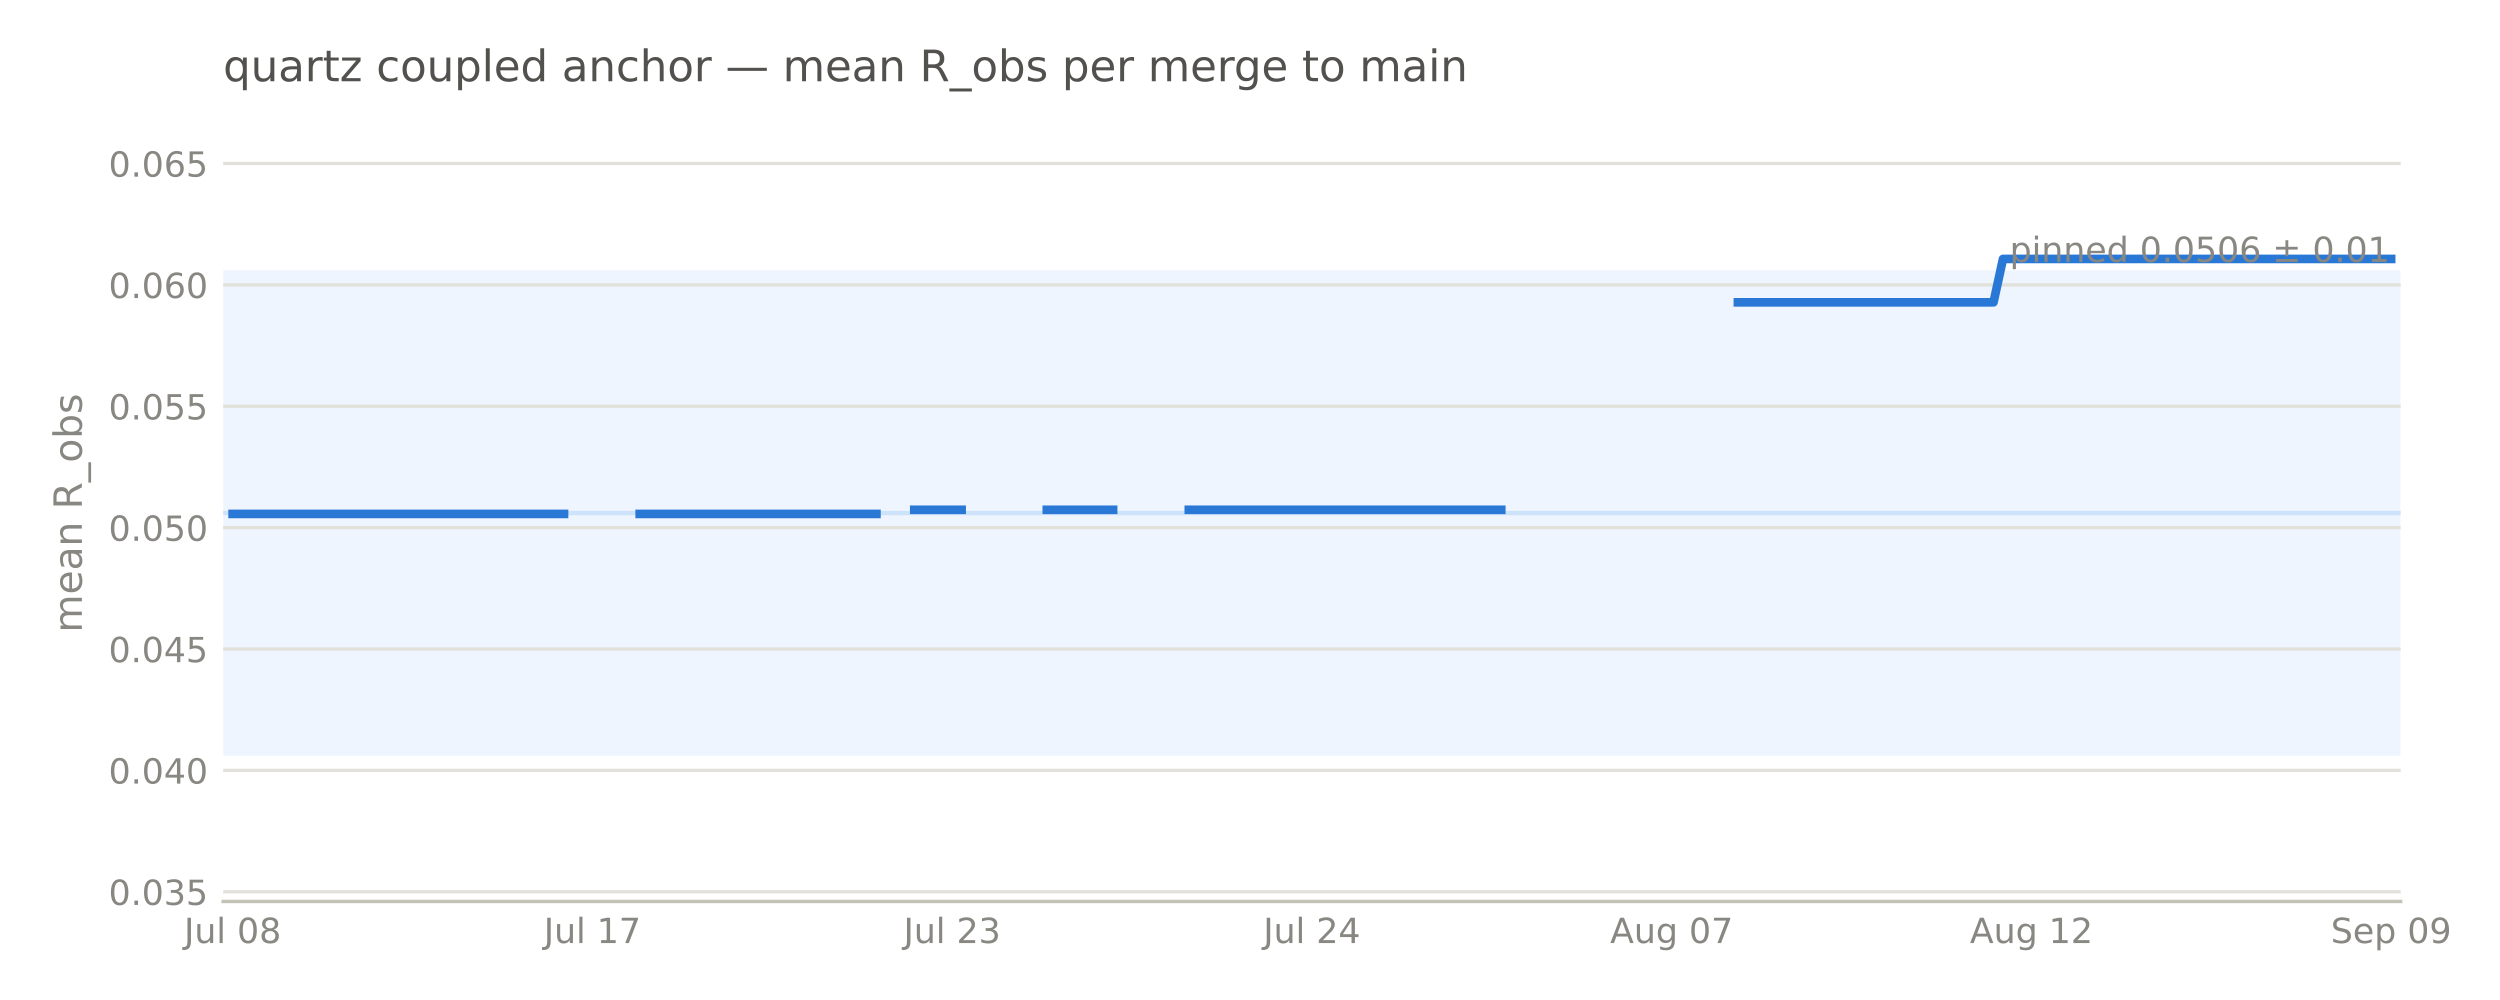
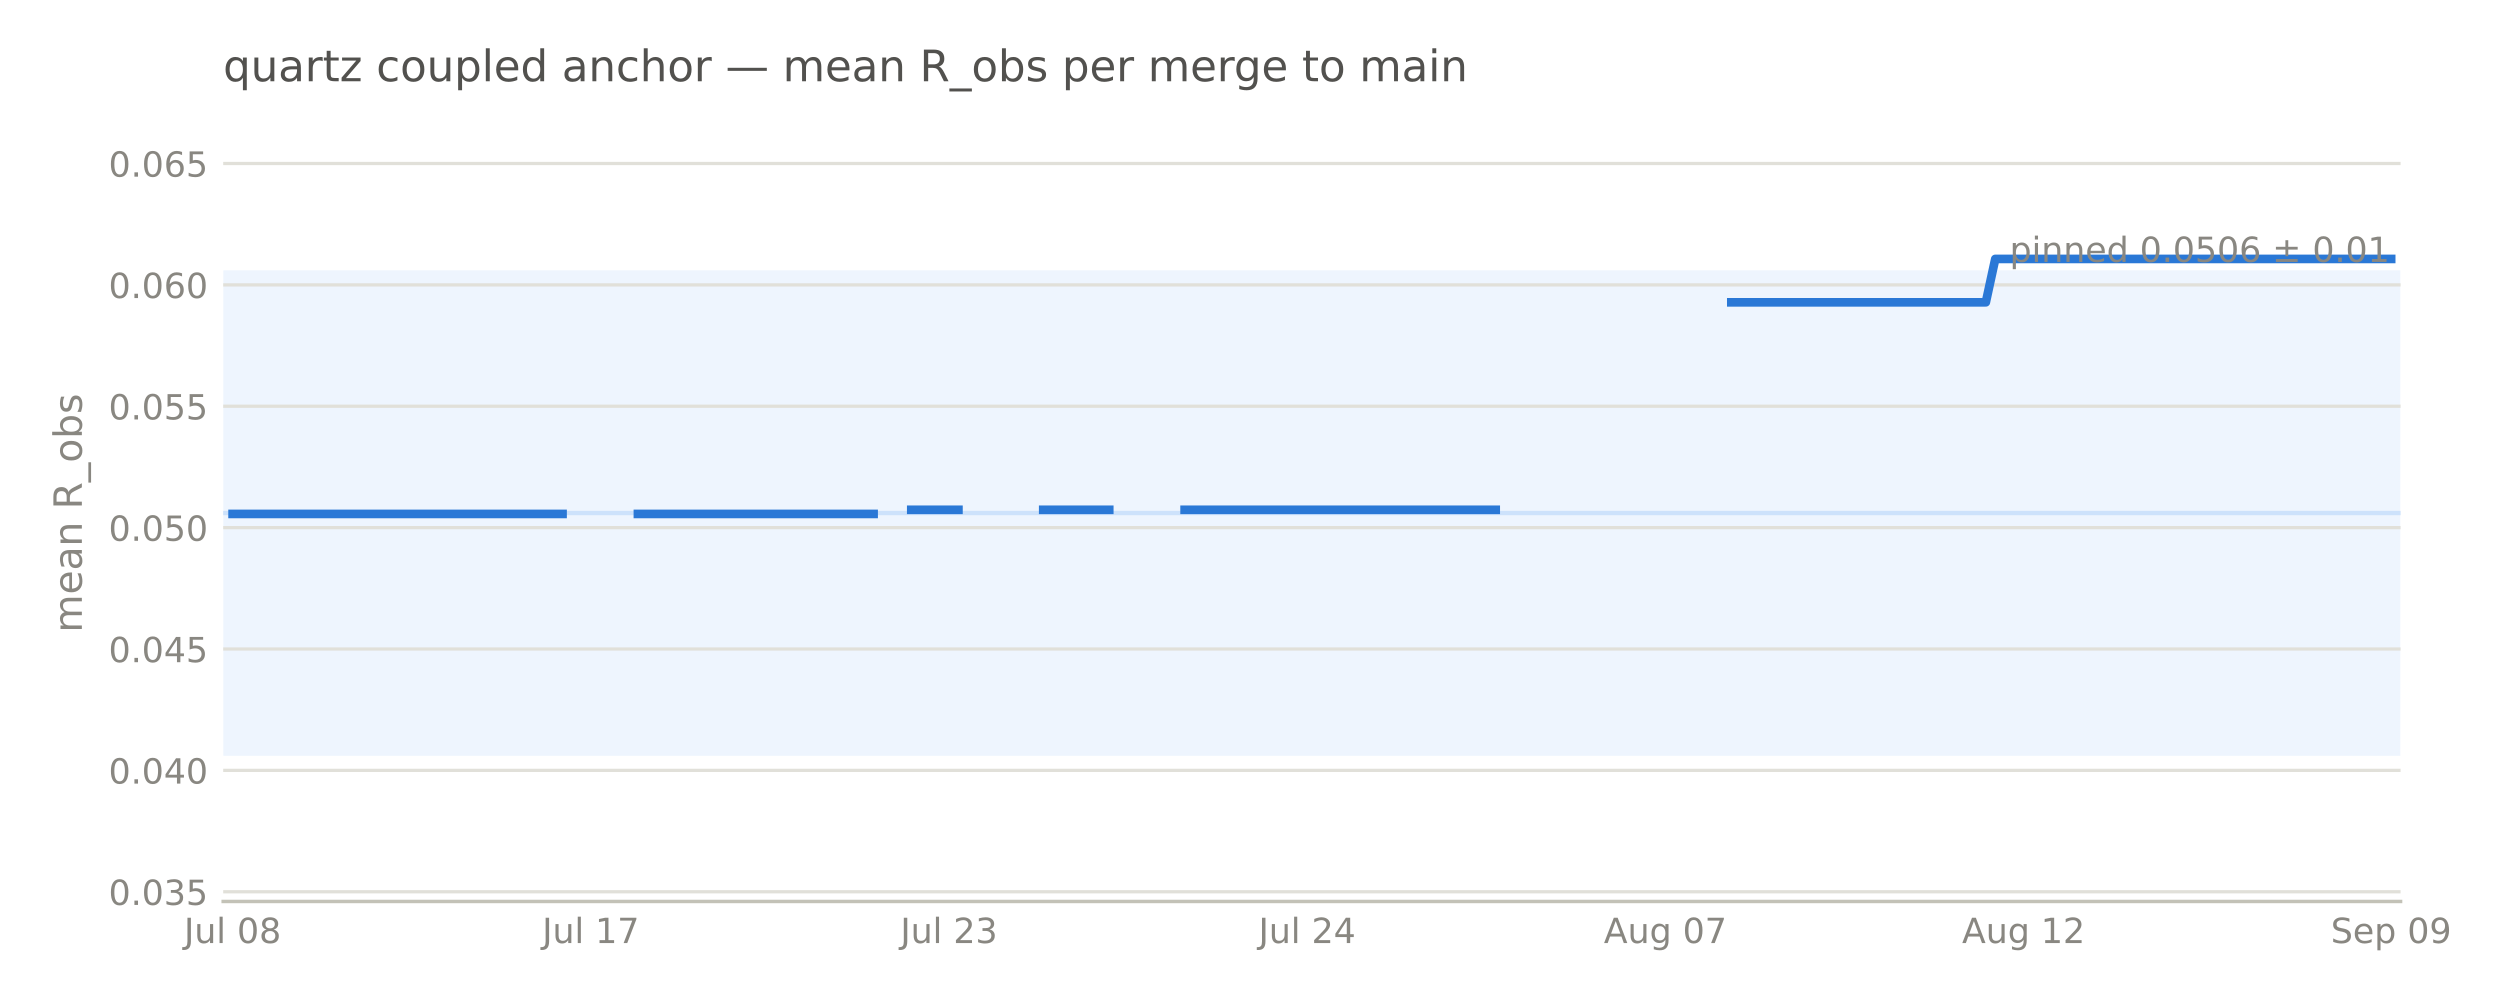
<svg xmlns="http://www.w3.org/2000/svg" width="576pt" height="230.4pt" viewBox="0 0 576 230.4" version="1.1">
  <defs>
    <style type="text/css">*{stroke-linejoin: round; stroke-linecap: butt}</style>
  </defs>
  <g id="figure_1">
    <g id="patch_1">
      <path d="M 0 230.4  L 576 230.4  L 576 0  L 0 0  L 0 230.4  z " style="fill: none; opacity: 0" />
    </g>
    <g id="axes_1">
      <g id="patch_2">
-         <path d="M 51.422 207.698  L 553.101 207.698  L 553.101 28.72  L 51.422 28.72  L 51.422 207.698  z " style="fill: none" />
+         <path d="M 51.422 207.698  L 553.092 207.698  L 553.092 28.72  L 51.422 28.72  L 51.422 207.698  z " style="fill: none" />
      </g>
      <g id="patch_3">
-         <path d="M 51.422 174.14  L 553.101 174.14  L 553.101 62.278  L 51.422 62.278  z " clip-path="url(#p88d96836c6)" style="fill: #cde2fb; opacity: 0.35" />
+         <path d="M 51.422 174.14  L 553.092 174.14  L 553.092 62.278  L 51.422 62.278  z " clip-path="url(#p44c195c7b9)" style="fill: #cde2fb; opacity: 0.35" />
      </g>
      <g id="matplotlib.axis_1">
        <g id="xtick_1">
          <g id="line2d_1" />
          <g id="text_1">
-             <text style="font-size: 8px; font-family: 'DejaVu Sans', 'Bitstream Vera Sans', 'Computer Modern Sans Serif', 'Lucida Grande', 'Verdana', 'Geneva', 'Lucid', 'Arial', 'Helvetica', 'Avant Garde', sans-serif; text-anchor: middle; fill: #898781" x="53.603" y="217.277" transform="rotate(-0 53.60332 217.2769)">Jul 08</text>
+             <text style="font-size: 8px; font-family: 'DejaVu Sans', 'Bitstream Vera Sans', 'Computer Modern Sans Serif', 'Lucida Grande', 'Verdana', 'Geneva', 'Lucid', 'Arial', 'Helvetica', 'Avant Garde', sans-serif; text-anchor: middle; fill: #898781" x="53.594" y="217.277" transform="rotate(-0 53.59384 217.2769)">Jul 08</text>
          </g>
        </g>
        <g id="xtick_2">
          <g id="line2d_2" />
          <g id="text_2">
-             <text style="font-size: 8px; font-family: 'DejaVu Sans', 'Bitstream Vera Sans', 'Computer Modern Sans Serif', 'Lucida Grande', 'Verdana', 'Geneva', 'Lucid', 'Arial', 'Helvetica', 'Avant Garde', sans-serif; text-anchor: middle; fill: #898781" x="136.489" y="217.277" transform="rotate(-0 136.4894 217.2769)">Jul 17</text>
+             <text style="font-size: 8px; font-family: 'DejaVu Sans', 'Bitstream Vera Sans', 'Computer Modern Sans Serif', 'Lucida Grande', 'Verdana', 'Geneva', 'Lucid', 'Arial', 'Helvetica', 'Avant Garde', sans-serif; text-anchor: middle; fill: #898781" x="136.12" y="217.277" transform="rotate(-0 136.1197 217.2769)">Jul 17</text>
          </g>
        </g>
        <g id="xtick_3">
          <g id="line2d_3" />
          <g id="text_3">
-             <text style="font-size: 8px; font-family: 'DejaVu Sans', 'Bitstream Vera Sans', 'Computer Modern Sans Serif', 'Lucida Grande', 'Verdana', 'Geneva', 'Lucid', 'Arial', 'Helvetica', 'Avant Garde', sans-serif; text-anchor: middle; fill: #898781" x="219.375" y="217.277" transform="rotate(-0 219.3754 217.2769)">Jul 23</text>
+             <text style="font-size: 8px; font-family: 'DejaVu Sans', 'Bitstream Vera Sans', 'Computer Modern Sans Serif', 'Lucida Grande', 'Verdana', 'Geneva', 'Lucid', 'Arial', 'Helvetica', 'Avant Garde', sans-serif; text-anchor: middle; fill: #898781" x="218.646" y="217.277" transform="rotate(-0 218.6456 217.2769)">Jul 23</text>
          </g>
        </g>
        <g id="xtick_4">
          <g id="line2d_4" />
          <g id="text_4">
-             <text style="font-size: 8px; font-family: 'DejaVu Sans', 'Bitstream Vera Sans', 'Computer Modern Sans Serif', 'Lucida Grande', 'Verdana', 'Geneva', 'Lucid', 'Arial', 'Helvetica', 'Avant Garde', sans-serif; text-anchor: middle; fill: #898781" x="302.261" y="217.277" transform="rotate(-0 302.2615 217.2769)">Jul 24</text>
+             <text style="font-size: 8px; font-family: 'DejaVu Sans', 'Bitstream Vera Sans', 'Computer Modern Sans Serif', 'Lucida Grande', 'Verdana', 'Geneva', 'Lucid', 'Arial', 'Helvetica', 'Avant Garde', sans-serif; text-anchor: middle; fill: #898781" x="301.171" y="217.277" transform="rotate(-0 301.1714 217.2769)">Jul 24</text>
          </g>
        </g>
        <g id="xtick_5">
          <g id="line2d_5" />
          <g id="text_5">
-             <text style="font-size: 8px; font-family: 'DejaVu Sans', 'Bitstream Vera Sans', 'Computer Modern Sans Serif', 'Lucida Grande', 'Verdana', 'Geneva', 'Lucid', 'Arial', 'Helvetica', 'Avant Garde', sans-serif; text-anchor: middle; fill: #898781" x="385.148" y="217.276" transform="rotate(-0 385.1475 217.2763)">Aug 07</text>
+             <text style="font-size: 8px; font-family: 'DejaVu Sans', 'Bitstream Vera Sans', 'Computer Modern Sans Serif', 'Lucida Grande', 'Verdana', 'Geneva', 'Lucid', 'Arial', 'Helvetica', 'Avant Garde', sans-serif; text-anchor: middle; fill: #898781" x="383.697" y="217.276" transform="rotate(-0 383.6973 217.2763)">Aug 07</text>
          </g>
        </g>
        <g id="xtick_6">
          <g id="line2d_6" />
          <g id="text_6">
-             <text style="font-size: 8px; font-family: 'DejaVu Sans', 'Bitstream Vera Sans', 'Computer Modern Sans Serif', 'Lucida Grande', 'Verdana', 'Geneva', 'Lucid', 'Arial', 'Helvetica', 'Avant Garde', sans-serif; text-anchor: middle; fill: #898781" x="468.034" y="217.276" transform="rotate(-0 468.0336 217.2763)">Aug 12</text>
+             <text style="font-size: 8px; font-family: 'DejaVu Sans', 'Bitstream Vera Sans', 'Computer Modern Sans Serif', 'Lucida Grande', 'Verdana', 'Geneva', 'Lucid', 'Arial', 'Helvetica', 'Avant Garde', sans-serif; text-anchor: middle; fill: #898781" x="466.223" y="217.276" transform="rotate(-0 466.2231 217.2763)">Aug 12</text>
          </g>
        </g>
        <g id="xtick_7">
          <g id="line2d_7" />
          <g id="text_7">
-             <text style="font-size: 8px; font-family: 'DejaVu Sans', 'Bitstream Vera Sans', 'Computer Modern Sans Serif', 'Lucida Grande', 'Verdana', 'Geneva', 'Lucid', 'Arial', 'Helvetica', 'Avant Garde', sans-serif; text-anchor: middle; fill: #898781" x="550.92" y="217.276" transform="rotate(-0 550.9197 217.2763)">Sep 09</text>
+             <text style="font-size: 8px; font-family: 'DejaVu Sans', 'Bitstream Vera Sans', 'Computer Modern Sans Serif', 'Lucida Grande', 'Verdana', 'Geneva', 'Lucid', 'Arial', 'Helvetica', 'Avant Garde', sans-serif; text-anchor: middle; fill: #898781" x="550.921" y="217.276" transform="rotate(-0 550.9207 217.2763)">Sep 09</text>
          </g>
        </g>
      </g>
      <g id="matplotlib.axis_2">
        <g id="ytick_1">
          <g id="line2d_8">
-             <path d="M 51.422 205.461  L 553.101 205.461  " clip-path="url(#p88d96836c6)" style="fill: none; stroke: #e1e0d9; stroke-width: 0.75; stroke-linecap: square" />
+             <path d="M 51.422 205.461  L 553.092 205.461  " clip-path="url(#p44c195c7b9)" style="fill: none; stroke: #e1e0d9; stroke-width: 0.75; stroke-linecap: square" />
          </g>
          <g id="line2d_9" />
          <g id="text_8">
            <text style="font-size: 8px; font-family: 'DejaVu Sans', 'Bitstream Vera Sans', 'Computer Modern Sans Serif', 'Lucida Grande', 'Verdana', 'Geneva', 'Lucid', 'Arial', 'Helvetica', 'Avant Garde', sans-serif; text-anchor: end; fill: #898781" x="47.922" y="208.5" transform="rotate(-0 47.92211 208.5)">0.035</text>
          </g>
        </g>
        <g id="ytick_2">
          <g id="line2d_10">
-             <path d="M 51.422 177.496  L 553.101 177.496  " clip-path="url(#p88d96836c6)" style="fill: none; stroke: #e1e0d9; stroke-width: 0.75; stroke-linecap: square" />
+             <path d="M 51.422 177.496  L 553.092 177.496  " clip-path="url(#p44c195c7b9)" style="fill: none; stroke: #e1e0d9; stroke-width: 0.75; stroke-linecap: square" />
          </g>
          <g id="line2d_11" />
          <g id="text_9">
            <text style="font-size: 8px; font-family: 'DejaVu Sans', 'Bitstream Vera Sans', 'Computer Modern Sans Serif', 'Lucida Grande', 'Verdana', 'Geneva', 'Lucid', 'Arial', 'Helvetica', 'Avant Garde', sans-serif; text-anchor: end; fill: #898781" x="47.922" y="180.535" transform="rotate(-0 47.92211 180.5346)">0.040</text>
          </g>
        </g>
        <g id="ytick_3">
          <g id="line2d_12">
-             <path d="M 51.422 149.53  L 553.101 149.53  " clip-path="url(#p88d96836c6)" style="fill: none; stroke: #e1e0d9; stroke-width: 0.75; stroke-linecap: square" />
+             <path d="M 51.422 149.53  L 553.092 149.53  " clip-path="url(#p44c195c7b9)" style="fill: none; stroke: #e1e0d9; stroke-width: 0.75; stroke-linecap: square" />
          </g>
          <g id="line2d_13" />
          <g id="text_10">
            <text style="font-size: 8px; font-family: 'DejaVu Sans', 'Bitstream Vera Sans', 'Computer Modern Sans Serif', 'Lucida Grande', 'Verdana', 'Geneva', 'Lucid', 'Arial', 'Helvetica', 'Avant Garde', sans-serif; text-anchor: end; fill: #898781" x="47.922" y="152.569" transform="rotate(-0 47.92211 152.5693)">0.045</text>
          </g>
        </g>
        <g id="ytick_4">
          <g id="line2d_14">
-             <path d="M 51.422 121.565  L 553.101 121.565  " clip-path="url(#p88d96836c6)" style="fill: none; stroke: #e1e0d9; stroke-width: 0.75; stroke-linecap: square" />
+             <path d="M 51.422 121.565  L 553.092 121.565  " clip-path="url(#p44c195c7b9)" style="fill: none; stroke: #e1e0d9; stroke-width: 0.75; stroke-linecap: square" />
          </g>
          <g id="line2d_15" />
          <g id="text_11">
            <text style="font-size: 8px; font-family: 'DejaVu Sans', 'Bitstream Vera Sans', 'Computer Modern Sans Serif', 'Lucida Grande', 'Verdana', 'Geneva', 'Lucid', 'Arial', 'Helvetica', 'Avant Garde', sans-serif; text-anchor: end; fill: #898781" x="47.922" y="124.604" transform="rotate(-0 47.92211 124.604)">0.050</text>
          </g>
        </g>
        <g id="ytick_5">
          <g id="line2d_16">
-             <path d="M 51.422 93.6  L 553.101 93.6  " clip-path="url(#p88d96836c6)" style="fill: none; stroke: #e1e0d9; stroke-width: 0.75; stroke-linecap: square" />
+             <path d="M 51.422 93.6  L 553.092 93.6  " clip-path="url(#p44c195c7b9)" style="fill: none; stroke: #e1e0d9; stroke-width: 0.75; stroke-linecap: square" />
          </g>
          <g id="line2d_17" />
          <g id="text_12">
            <text style="font-size: 8px; font-family: 'DejaVu Sans', 'Bitstream Vera Sans', 'Computer Modern Sans Serif', 'Lucida Grande', 'Verdana', 'Geneva', 'Lucid', 'Arial', 'Helvetica', 'Avant Garde', sans-serif; text-anchor: end; fill: #898781" x="47.922" y="96.639" transform="rotate(-0 47.92211 96.63863)">0.055</text>
          </g>
        </g>
        <g id="ytick_6">
          <g id="line2d_18">
-             <path d="M 51.422 65.634  L 553.101 65.634  " clip-path="url(#p88d96836c6)" style="fill: none; stroke: #e1e0d9; stroke-width: 0.75; stroke-linecap: square" />
+             <path d="M 51.422 65.634  L 553.092 65.634  " clip-path="url(#p44c195c7b9)" style="fill: none; stroke: #e1e0d9; stroke-width: 0.75; stroke-linecap: square" />
          </g>
          <g id="line2d_19" />
          <g id="text_13">
            <text style="font-size: 8px; font-family: 'DejaVu Sans', 'Bitstream Vera Sans', 'Computer Modern Sans Serif', 'Lucida Grande', 'Verdana', 'Geneva', 'Lucid', 'Arial', 'Helvetica', 'Avant Garde', sans-serif; text-anchor: end; fill: #898781" x="47.922" y="68.673" transform="rotate(-0 47.92211 68.6733)">0.060</text>
          </g>
        </g>
        <g id="ytick_7">
          <g id="line2d_20">
-             <path d="M 51.422 37.669  L 553.101 37.669  " clip-path="url(#p88d96836c6)" style="fill: none; stroke: #e1e0d9; stroke-width: 0.75; stroke-linecap: square" />
+             <path d="M 51.422 37.669  L 553.092 37.669  " clip-path="url(#p44c195c7b9)" style="fill: none; stroke: #e1e0d9; stroke-width: 0.75; stroke-linecap: square" />
          </g>
          <g id="line2d_21" />
          <g id="text_14">
            <text style="font-size: 8px; font-family: 'DejaVu Sans', 'Bitstream Vera Sans', 'Computer Modern Sans Serif', 'Lucida Grande', 'Verdana', 'Geneva', 'Lucid', 'Arial', 'Helvetica', 'Avant Garde', sans-serif; text-anchor: end; fill: #898781" x="47.922" y="40.708" transform="rotate(-0 47.92211 40.70797)">0.065</text>
          </g>
        </g>
        <g id="text_15">
          <text style="font-size: 9px; font-family: 'DejaVu Sans', 'Bitstream Vera Sans', 'Computer Modern Sans Serif', 'Lucida Grande', 'Verdana', 'Geneva', 'Lucid', 'Arial', 'Helvetica', 'Avant Garde', sans-serif; text-anchor: middle; fill: #898781" x="18.858" y="118.209" transform="rotate(-90 18.8575 118.2091)">mean R_obs</text>
        </g>
      </g>
      <g id="line2d_22">
-         <path d="M 51.422 118.209  L 553.101 118.209  " clip-path="url(#p88d96836c6)" style="fill: none; stroke: #cde2fb; stroke-linecap: square" />
+         <path d="M 51.422 118.209  L 553.092 118.209  " clip-path="url(#p44c195c7b9)" style="fill: none; stroke: #cde2fb; stroke-linecap: square" />
      </g>
      <g id="patch_4">
-         <path d="M 51.422 207.698  L 553.101 207.698  " style="fill: none; stroke: #c3c2b7; stroke-width: 0.8; stroke-linejoin: miter; stroke-linecap: square" />
+         <path d="M 51.422 207.698  L 553.092 207.698  " style="fill: none; stroke: #c3c2b7; stroke-width: 0.8; stroke-linejoin: miter; stroke-linecap: square" />
      </g>
      <g id="line2d_23">
-         <path d="M 53.603 118.409  L 129.946 118.409  M 147.395 118.409  L 201.926 118.409  M 210.651 117.455  L 221.557 117.455  M 241.188 117.455  L 256.456 117.455  M 273.906 117.455  L 345.886 117.455  M 400.416 69.652  L 459.309 69.652  L 461.49 59.661  L 550.92 59.661  L 550.92 59.661  " clip-path="url(#p88d96836c6)" style="fill: none; stroke: #2a78d6; stroke-width: 2; stroke-linecap: square" />
+         <path d="M 53.594 118.409  L 129.605 118.409  M 146.978 118.409  L 201.272 118.409  M 209.959 117.455  L 220.817 117.455  M 240.363 117.455  L 255.565 117.455  M 272.939 117.455  L 344.606 117.455  M 398.899 69.652  L 457.536 69.652  L 459.708 59.661  L 550.921 59.661  L 550.921 59.661  " clip-path="url(#p44c195c7b9)" style="fill: none; stroke: #2a78d6; stroke-width: 2; stroke-linecap: square" />
      </g>
      <g id="text_16">
-         <text style="font-size: 8px; font-family: 'DejaVu Sans', 'Bitstream Vera Sans', 'Computer Modern Sans Serif', 'Lucida Grande', 'Verdana', 'Geneva', 'Lucid', 'Arial', 'Helvetica', 'Avant Garde', sans-serif; text-anchor: end; fill: #898781" x="550.592" y="60.357" transform="rotate(-0 550.5925 60.35652)">pinned 0.0506 ± 0.01</text>
+         <text style="font-size: 8px; font-family: 'DejaVu Sans', 'Bitstream Vera Sans', 'Computer Modern Sans Serif', 'Lucida Grande', 'Verdana', 'Geneva', 'Lucid', 'Arial', 'Helvetica', 'Avant Garde', sans-serif; text-anchor: end; fill: #898781" x="550.584" y="60.357" transform="rotate(-0 550.5841 60.35652)">pinned 0.0506 ± 0.01</text>
      </g>
      <g id="text_17">
        <text style="font-size: 10px; font-family: 'DejaVu Sans', 'Bitstream Vera Sans', 'Computer Modern Sans Serif', 'Lucida Grande', 'Verdana', 'Geneva', 'Lucid', 'Arial', 'Helvetica', 'Avant Garde', sans-serif; text-anchor: start; fill: #52514e" x="51.422" y="18.72" transform="rotate(-0 51.42211 18.72)">quartz coupled anchor — mean R_obs per merge to main</text>
      </g>
    </g>
  </g>
  <defs>
-     <clipPath id="p88d96836c6">
-       <rect x="51.422" y="28.72" width="501.679" height="178.978" />
+     <clipPath id="p44c195c7b9">
+       <rect x="51.422" y="28.72" width="501.67" height="178.978" />
    </clipPath>
  </defs>
</svg>
